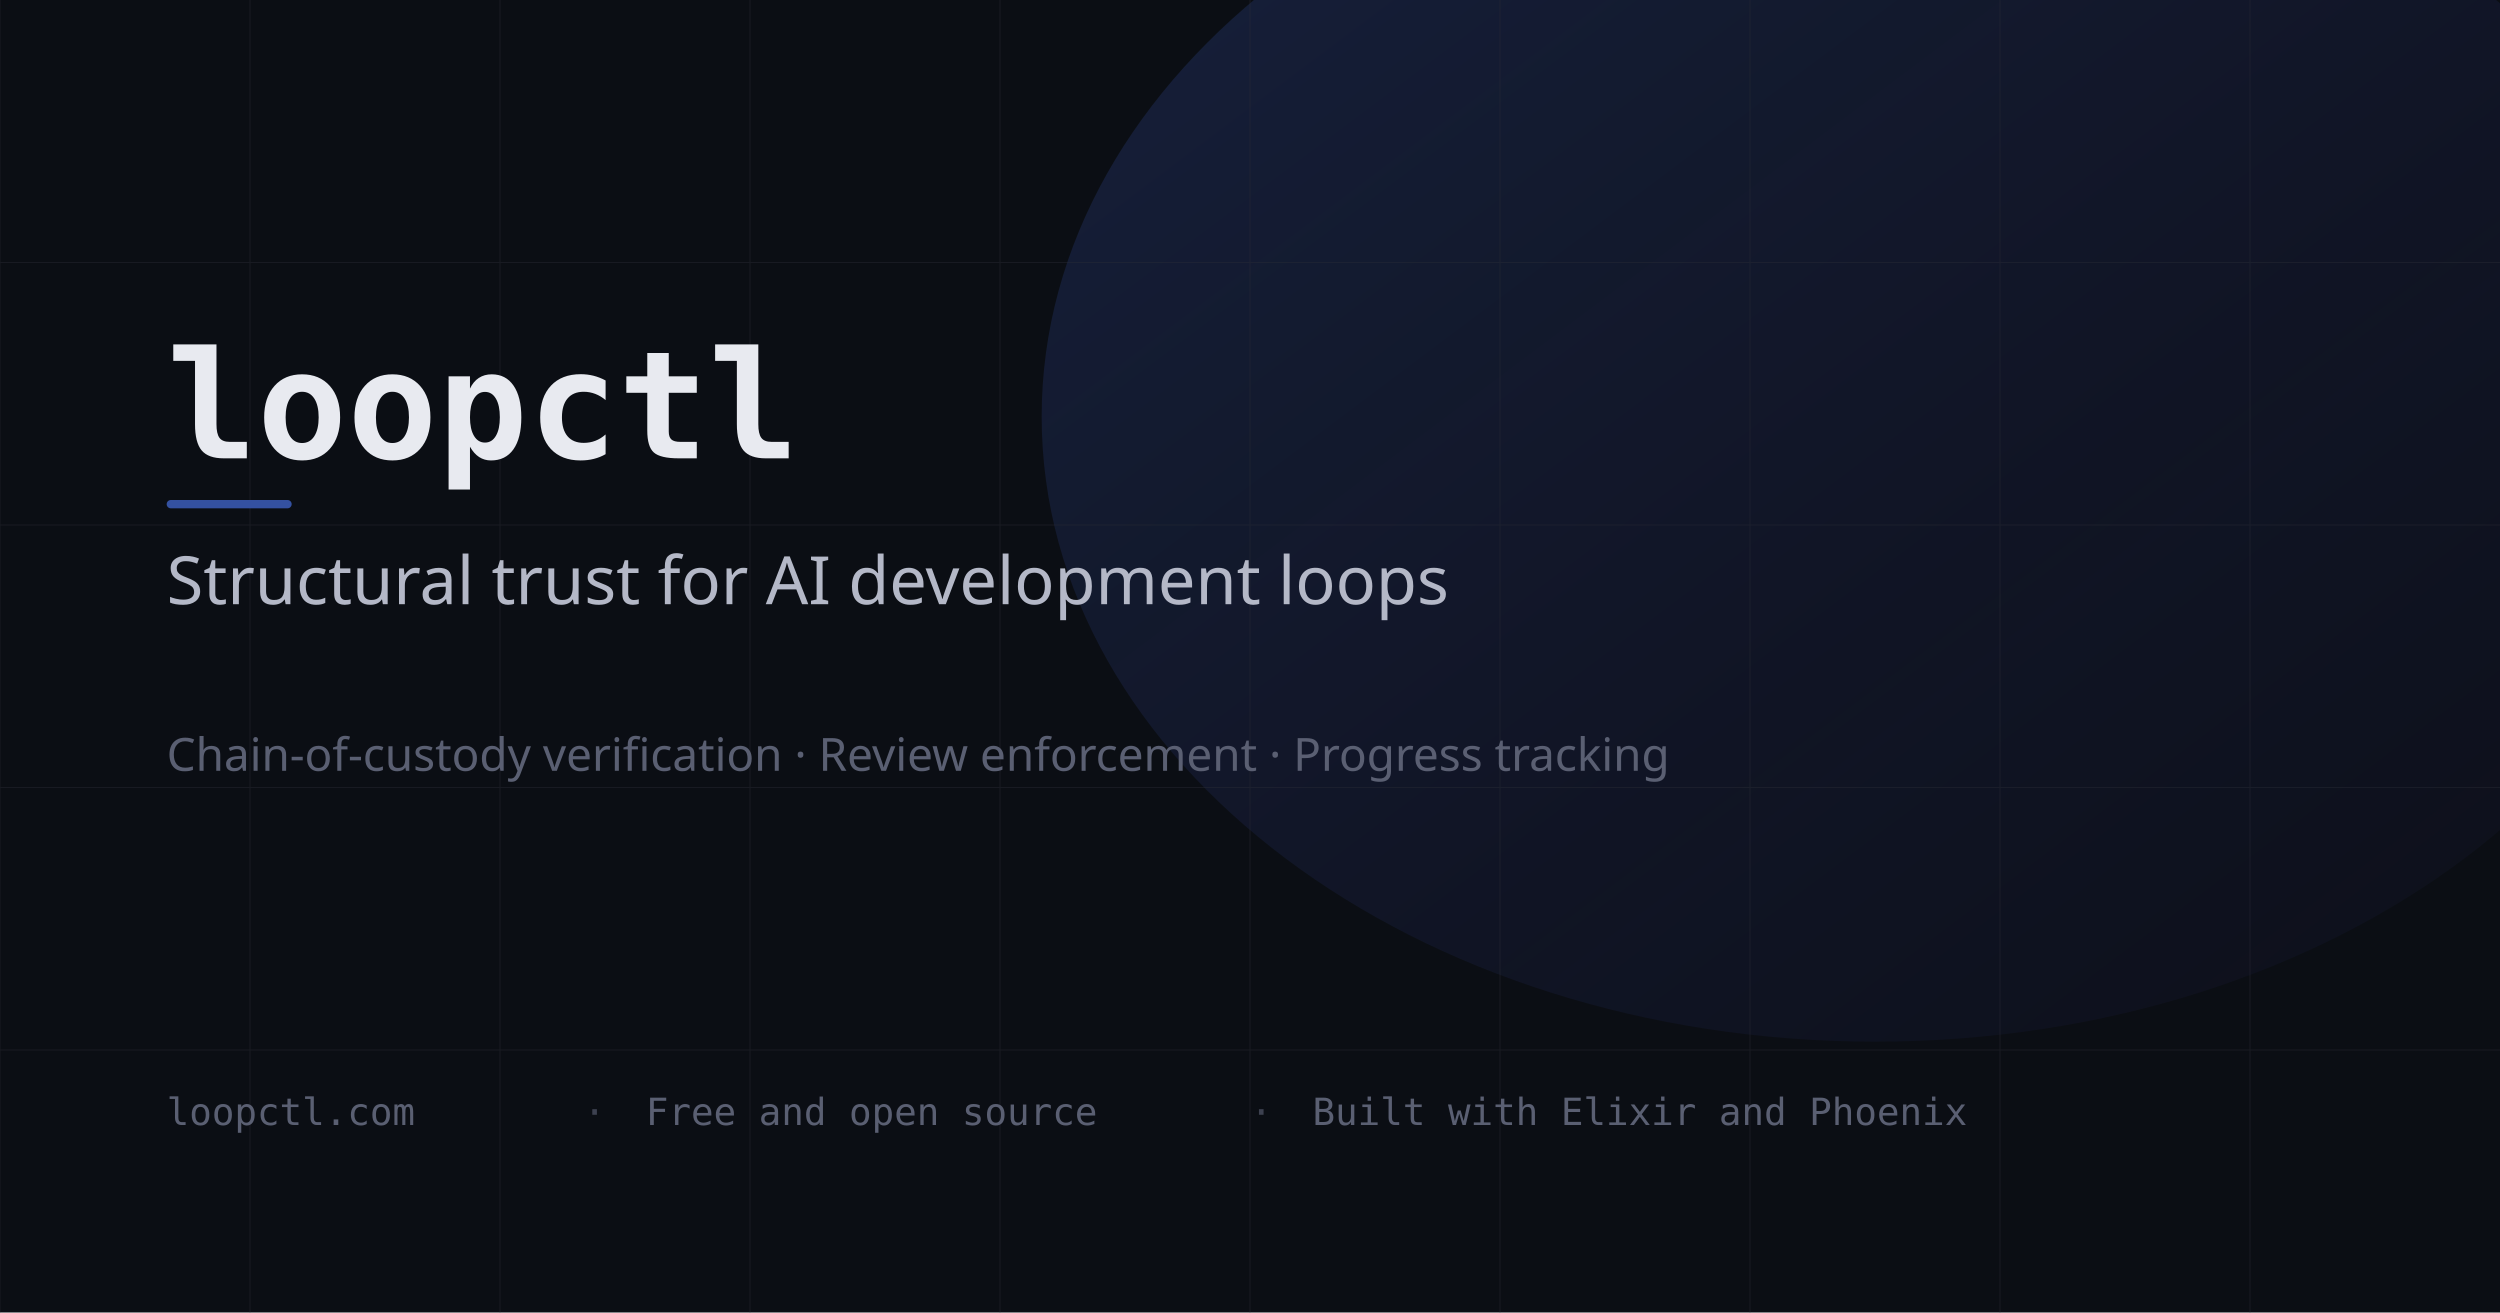
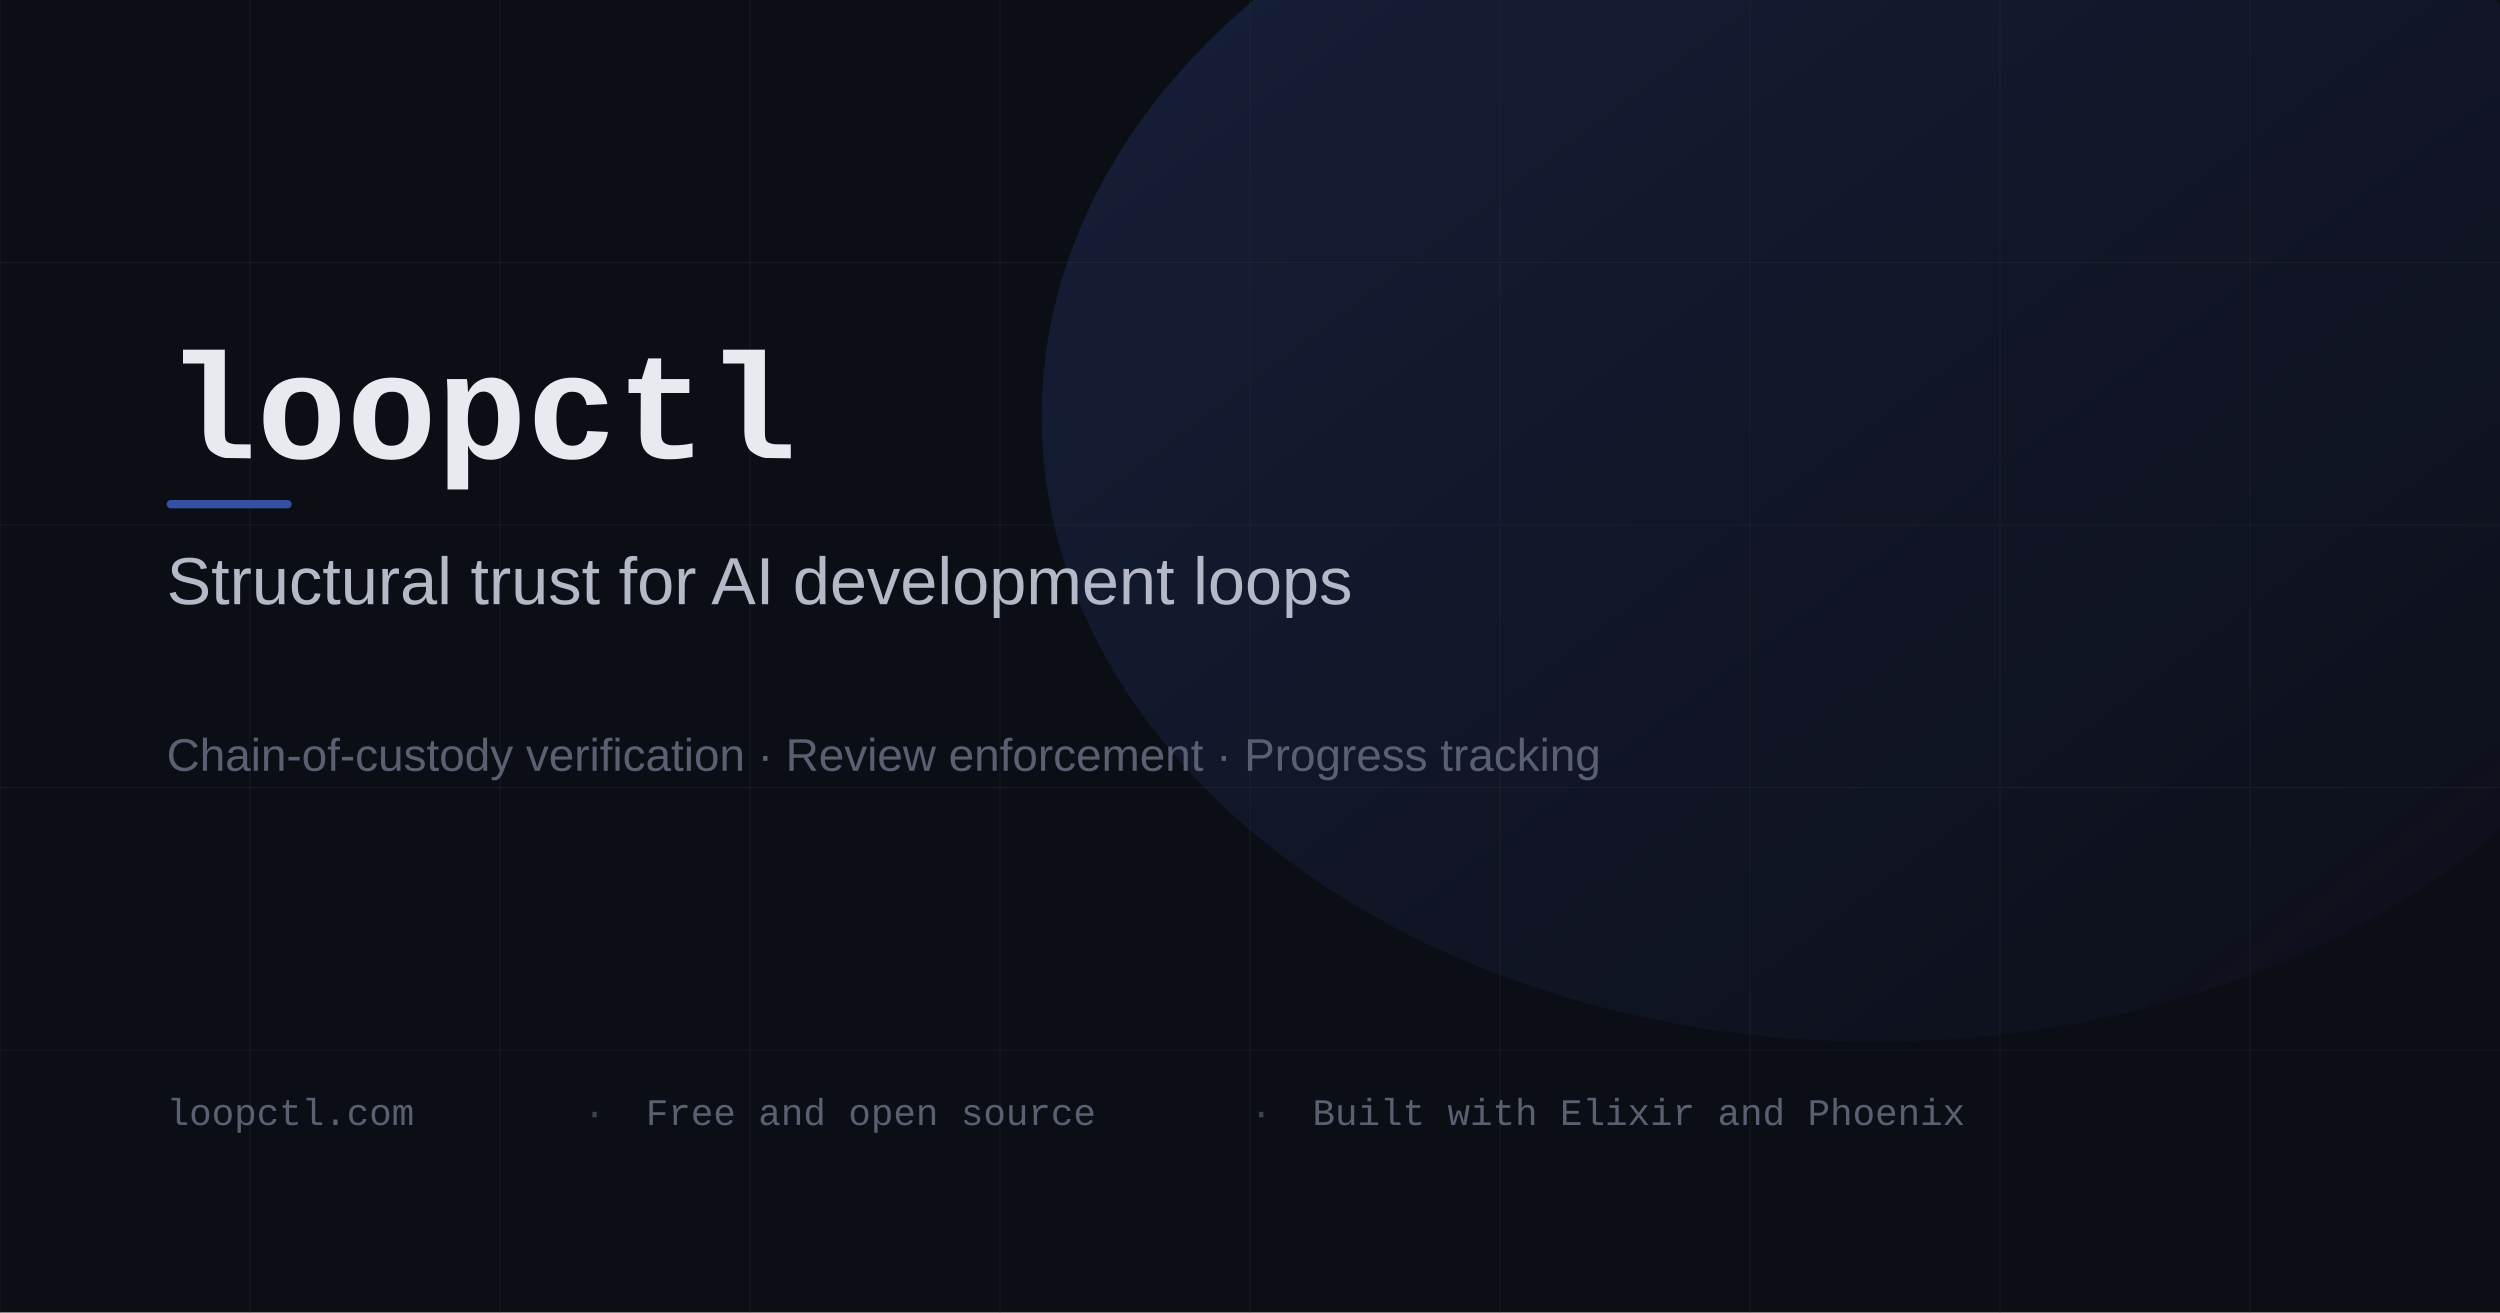
- <svg xmlns="http://www.w3.org/2000/svg" width="1200" height="630">
+ <svg xmlns="http://www.w3.org/2000/svg" width="2400" height="1260">
  <defs>
    <linearGradient id="accent" x1="0%" y1="0%" x2="100%" y2="100%">
      <stop offset="0%" style="stop-color:#3451a1;stop-opacity:0.3" />
      <stop offset="100%" style="stop-color:#1e1b4b;stop-opacity:0.1" />
    </linearGradient>
  </defs>
-   <rect width="1200" height="630" fill="#0b0e14" />
-   <ellipse cx="900" cy="200" rx="400" ry="300" fill="url(#accent)" />
-   <g stroke="#2a2d36" stroke-width="0.5" opacity="0.4">
-     <line x1="0" y1="0" x2="0" y2="630" />
-     <line x1="120" y1="0" x2="120" y2="630" />
-     <line x1="240" y1="0" x2="240" y2="630" />
-     <line x1="360" y1="0" x2="360" y2="630" />
-     <line x1="480" y1="0" x2="480" y2="630" />
-     <line x1="600" y1="0" x2="600" y2="630" />
-     <line x1="720" y1="0" x2="720" y2="630" />
-     <line x1="840" y1="0" x2="840" y2="630" />
-     <line x1="960" y1="0" x2="960" y2="630" />
-     <line x1="1080" y1="0" x2="1080" y2="630" />
-     <line x1="0" y1="126" x2="1200" y2="126" />
-     <line x1="0" y1="252" x2="1200" y2="252" />
-     <line x1="0" y1="378" x2="1200" y2="378" />
-     <line x1="0" y1="504" x2="1200" y2="504" />
+   <rect width="2400" height="1260" fill="#0b0e14" />
+   <ellipse cx="1800" cy="400" rx="800" ry="600" fill="url(#accent)" />
+   <g stroke="#2a2d36" stroke-width="1" opacity="0.4">
+     <line x1="0" y1="0" x2="0" y2="1260" />
+     <line x1="240" y1="0" x2="240" y2="1260" />
+     <line x1="480" y1="0" x2="480" y2="1260" />
+     <line x1="720" y1="0" x2="720" y2="1260" />
+     <line x1="960" y1="0" x2="960" y2="1260" />
+     <line x1="1200" y1="0" x2="1200" y2="1260" />
+     <line x1="1440" y1="0" x2="1440" y2="1260" />
+     <line x1="1680" y1="0" x2="1680" y2="1260" />
+     <line x1="1920" y1="0" x2="1920" y2="1260" />
+     <line x1="2160" y1="0" x2="2160" y2="1260" />
+     <line x1="0" y1="252" x2="2400" y2="252" />
+     <line x1="0" y1="504" x2="2400" y2="504" />
+     <line x1="0" y1="756" x2="2400" y2="756" />
+     <line x1="0" y1="1008" x2="2400" y2="1008" />
  </g>
-   <text x="80" y="220" font-family="monospace" font-size="72" font-weight="700" fill="#e8eaf0">loopctl</text>
-   <rect x="80" y="240" width="60" height="4" rx="2" fill="#3451a1" />
-   <text x="80" y="290" font-family="system-ui, sans-serif" font-size="32" fill="#b4b8c7">Structural trust for AI development loops</text>
-   <text x="80" y="370" font-family="system-ui, sans-serif" font-size="22" fill="#5a5f72">Chain-of-custody verification  ·  Review enforcement  ·  Progress tracking</text>
-   <text x="80" y="540" font-family="monospace" font-size="18" fill="#5a5f72">loopctl.com</text>
-   <text x="280" y="540" font-family="monospace" font-size="18" fill="#3d4150">·</text>
-   <text x="310" y="540" font-family="monospace" font-size="18" fill="#5a5f72">Free and open source</text>
-   <text x="600" y="540" font-family="monospace" font-size="18" fill="#3d4150">·</text>
-   <text x="630" y="540" font-family="monospace" font-size="18" fill="#5a5f72">Built with Elixir and Phoenix</text>
+   <text x="160" y="440" font-family="'Courier New', monospace" font-size="144" font-weight="700" fill="#e8eaf0">loopctl</text>
+   <rect x="160" y="480" width="120" height="8" rx="4" fill="#3451a1" />
+   <text x="160" y="580" font-family="'Helvetica Neue', Arial, sans-serif" font-size="64" fill="#b4b8c7">Structural trust for AI development loops</text>
+   <text x="160" y="740" font-family="'Helvetica Neue', Arial, sans-serif" font-size="44" fill="#5a5f72">Chain-of-custody verification  ·  Review enforcement  ·  Progress tracking</text>
+   <text x="160" y="1080" font-family="'Courier New', monospace" font-size="36" fill="#5a5f72">loopctl.com</text>
+   <text x="560" y="1080" font-family="'Courier New', monospace" font-size="36" fill="#3d4150">·</text>
+   <text x="620" y="1080" font-family="'Courier New', monospace" font-size="36" fill="#5a5f72">Free and open source</text>
+   <text x="1200" y="1080" font-family="'Courier New', monospace" font-size="36" fill="#3d4150">·</text>
+   <text x="1260" y="1080" font-family="'Courier New', monospace" font-size="36" fill="#5a5f72">Built with Elixir and Phoenix</text>
</svg>
